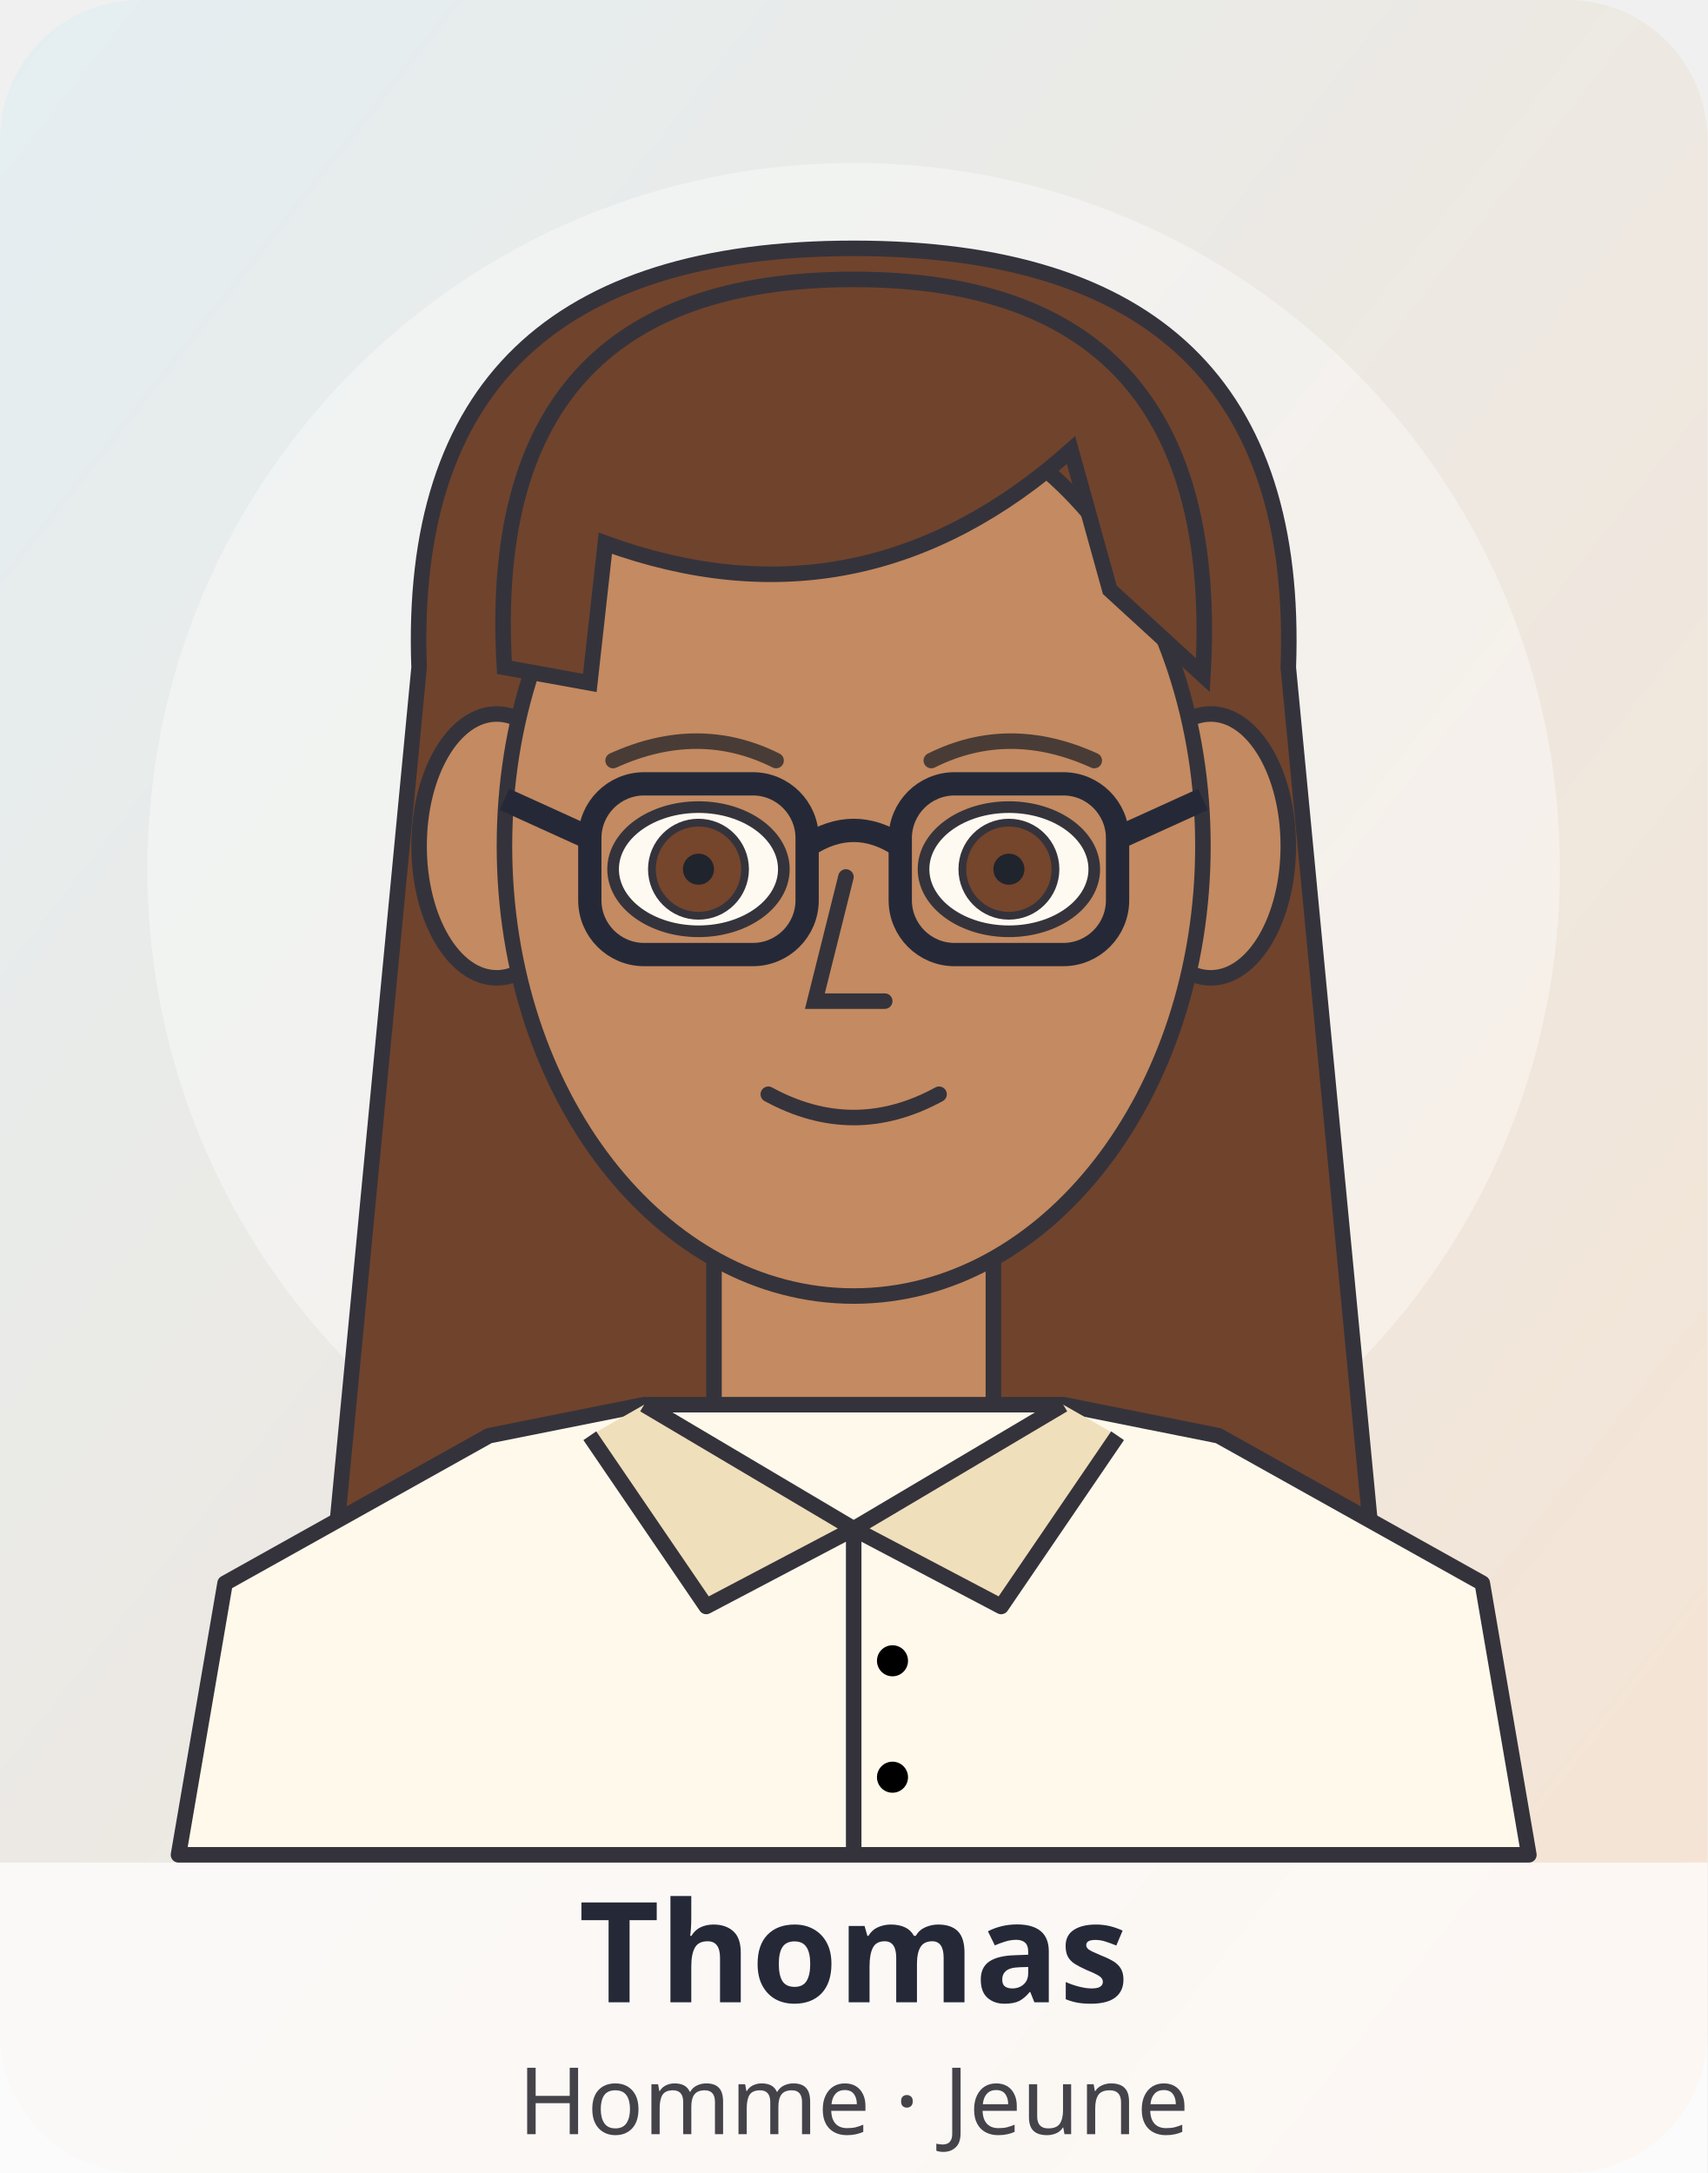
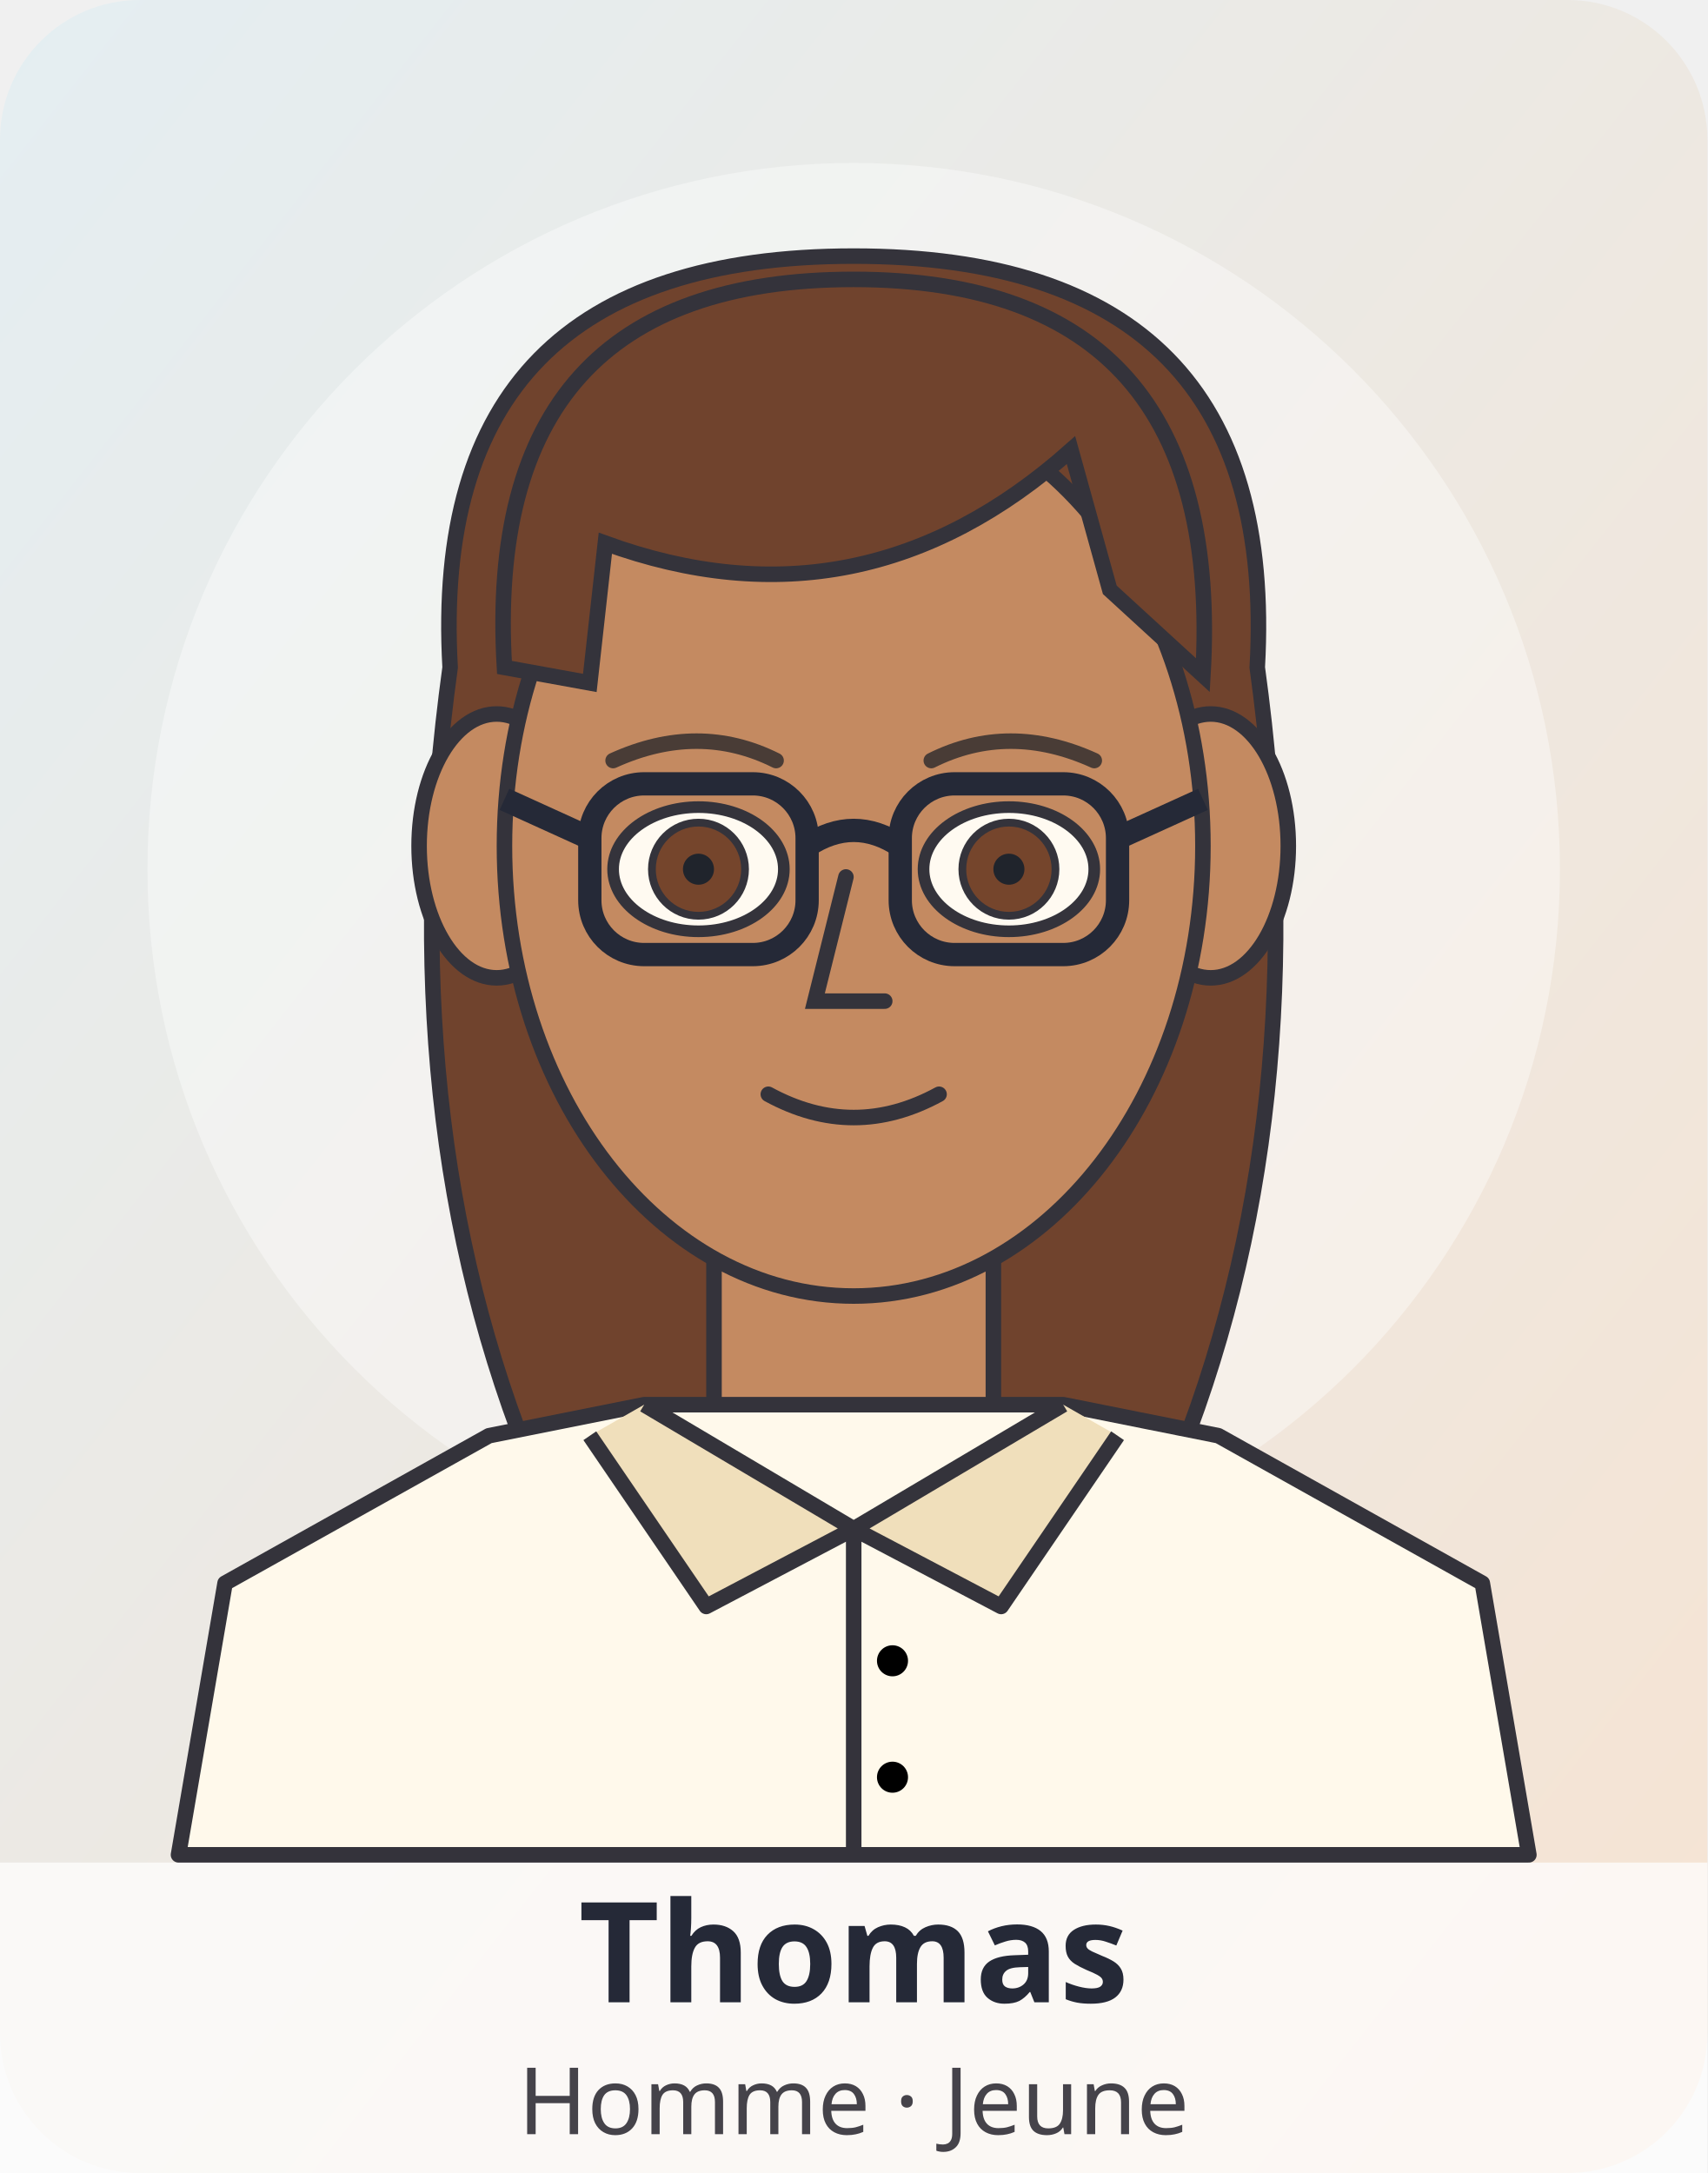
<svg xmlns="http://www.w3.org/2000/svg" viewBox="0 0 220 280" role="img" aria-labelledby="title-c02 desc-c02">
  <defs>
    <linearGradient id="fond-c02" x2="1" y2="1">
      <stop stop-color="#e4eef2" />
      <stop offset="1" stop-color="#f6e3d2" />
    </linearGradient>
  </defs>
  <rect width="220" height="280" rx="18" fill="url(#fond-c02)" />
  <circle cx="110" cy="112" r="91" fill="#fff" opacity=".38" />
  <path d="M0 240 H220 V280 H0Z" fill="#fff" opacity=".72" />
-   <path d="M54 86 Q52 32 110 32 Q168 32 166 86 L177 201 Q154 213 142 195 L78 195 Q62 213 43 201Z" fill="#70432d" stroke="#34333b" stroke-width="2" />
+   <path d="M58 86 Q55 33 110 33 Q165 33 162 86 Q170 144 151 190 L139 188 L81 188 L69 190 Q50 144 58 86Z" fill="#70432d" stroke="#34333b" stroke-width="2" />
  <path d="M92 153 V186 Q110 203 128 186 V153" fill="#c48a61" stroke="#34333b" stroke-width="2" />
  <path d="M83 181 L63 185 L29 204 L23 239 L197 239 L191 204 L157 185 L137 181Z" fill="#fff9eb" stroke="#34333b" stroke-width="2" stroke-linejoin="round" />
  <path d="M83 181 L110 197 L91 207 L76 185 M137 181 L110 197 L129 207 L144 185 M110 197 V239" fill="#f0dfbb" stroke="#34333b" stroke-width="2" stroke-linejoin="round" />
  <circle cx="115" cy="214" r="2" />
  <circle cx="115" cy="229" r="2" />
  <g fill="#c48a61" stroke="#34333b" stroke-width="2">
    <ellipse cx="64" cy="109" rx="10" ry="17" />
    <ellipse cx="156" cy="109" rx="10" ry="17" />
    <ellipse cx="110" cy="109" rx="45" ry="58" />
  </g>
  <path d="M65 86 Q62 36 110 36 Q158 36 155 87 L143 76 L138 58 Q111 82 78 70 L76 88Z" fill="#70432d" stroke="#34333b" stroke-width="2" />
  <g fill="#fffaf1" stroke="#34333b" stroke-width="1.5">
    <ellipse cx="90" cy="112" rx="11" ry="8" />
    <ellipse cx="130" cy="112" rx="11" ry="8" />
  </g>
  <g fill="#75452c" stroke="#34333b" stroke-width="1">
    <circle cx="90" cy="112" r="6" />
    <circle cx="130" cy="112" r="6" />
  </g>
  <g fill="#20242c">
    <circle cx="90" cy="112" r="2" />
    <circle cx="130" cy="112" r="2" />
  </g>
  <path d="M79 98 Q90 93 100 98 M120 98 Q130 93 141 98" fill="none" stroke="#493c36" stroke-width="2" stroke-linecap="round" />
  <path d="M109 113 L105 129 L114 129 M99 141 Q110 147 121 141" fill="none" stroke="#34333b" stroke-width="2" stroke-linecap="round" />
  <g fill="none" stroke="#252937" stroke-width="3">
    <rect x="76" y="101" width="28" height="22" rx="7" />
    <rect x="116" y="101" width="28" height="22" rx="7" />
    <path d="M104 109 Q110 105 116 109 M76 108 L65 103 M144 108 L155 103" />
  </g>
  <text x="110" y="258" text-anchor="middle" font-family="sans-serif" font-size="18" font-weight="700" fill="#252937">Thomas</text>
  <text x="110" y="275" text-anchor="middle" font-family="sans-serif" font-size="12" fill="#45434a">Homme · Jeune</text>
</svg>
